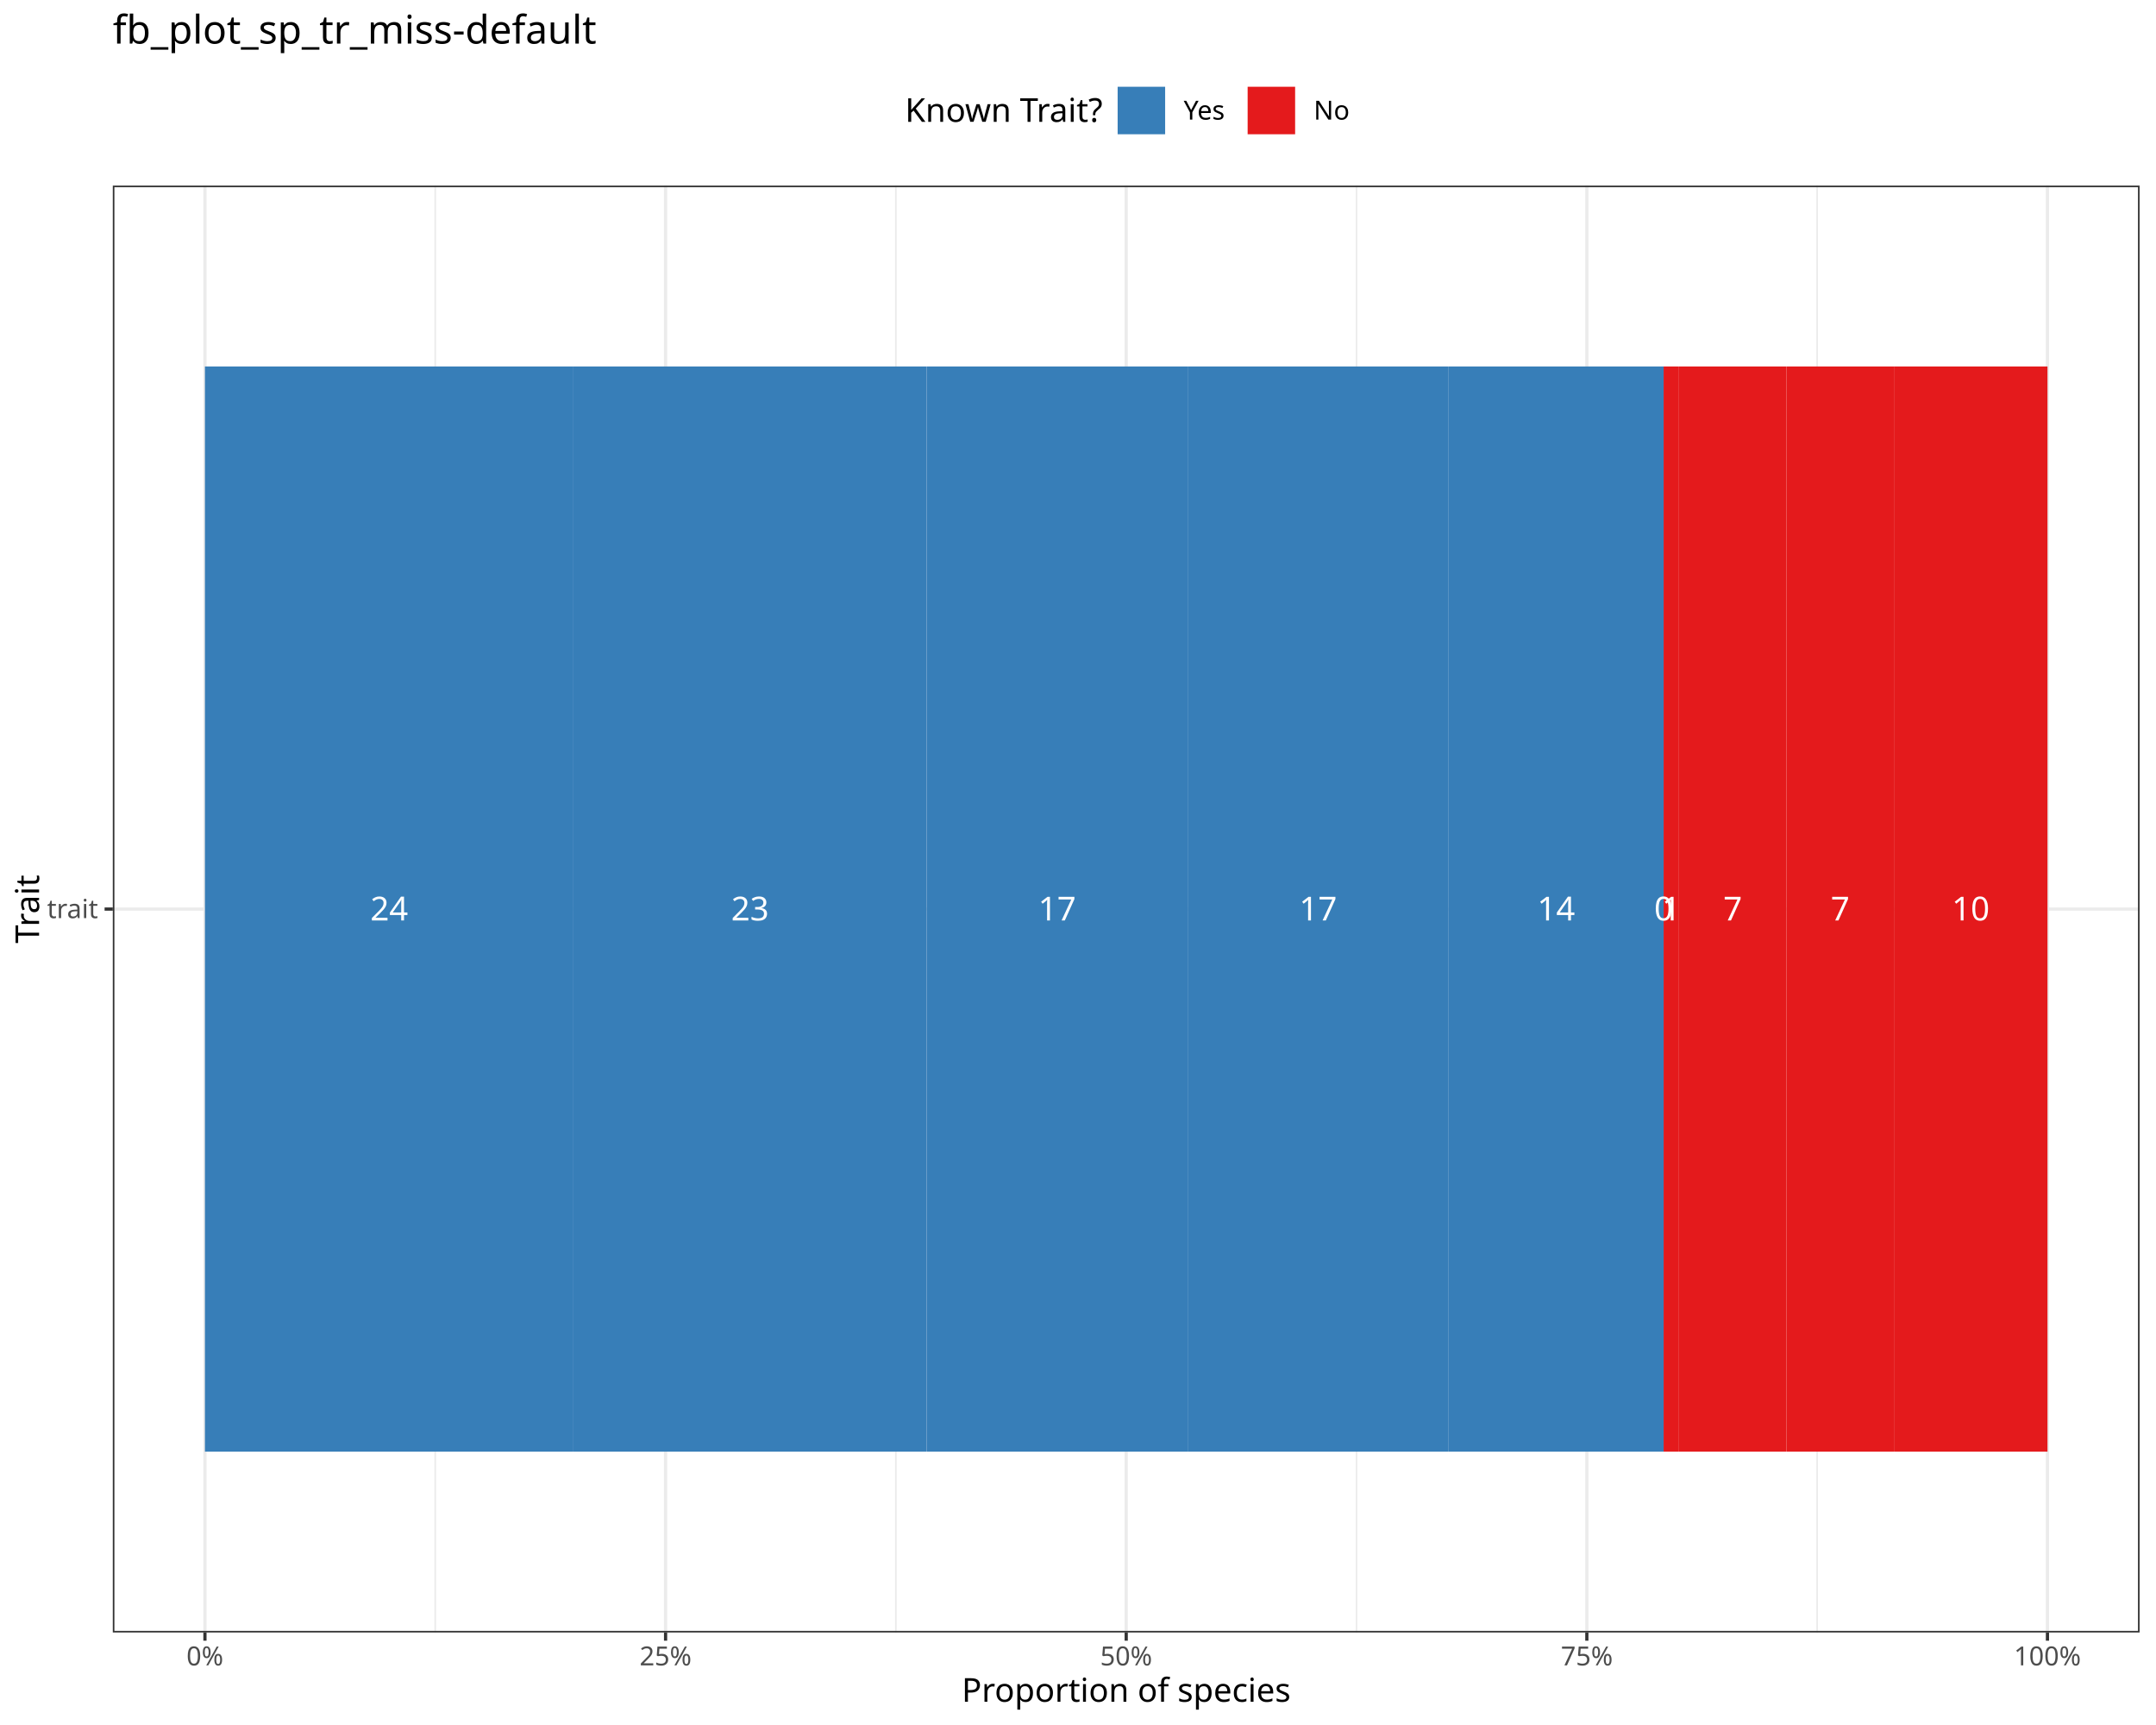
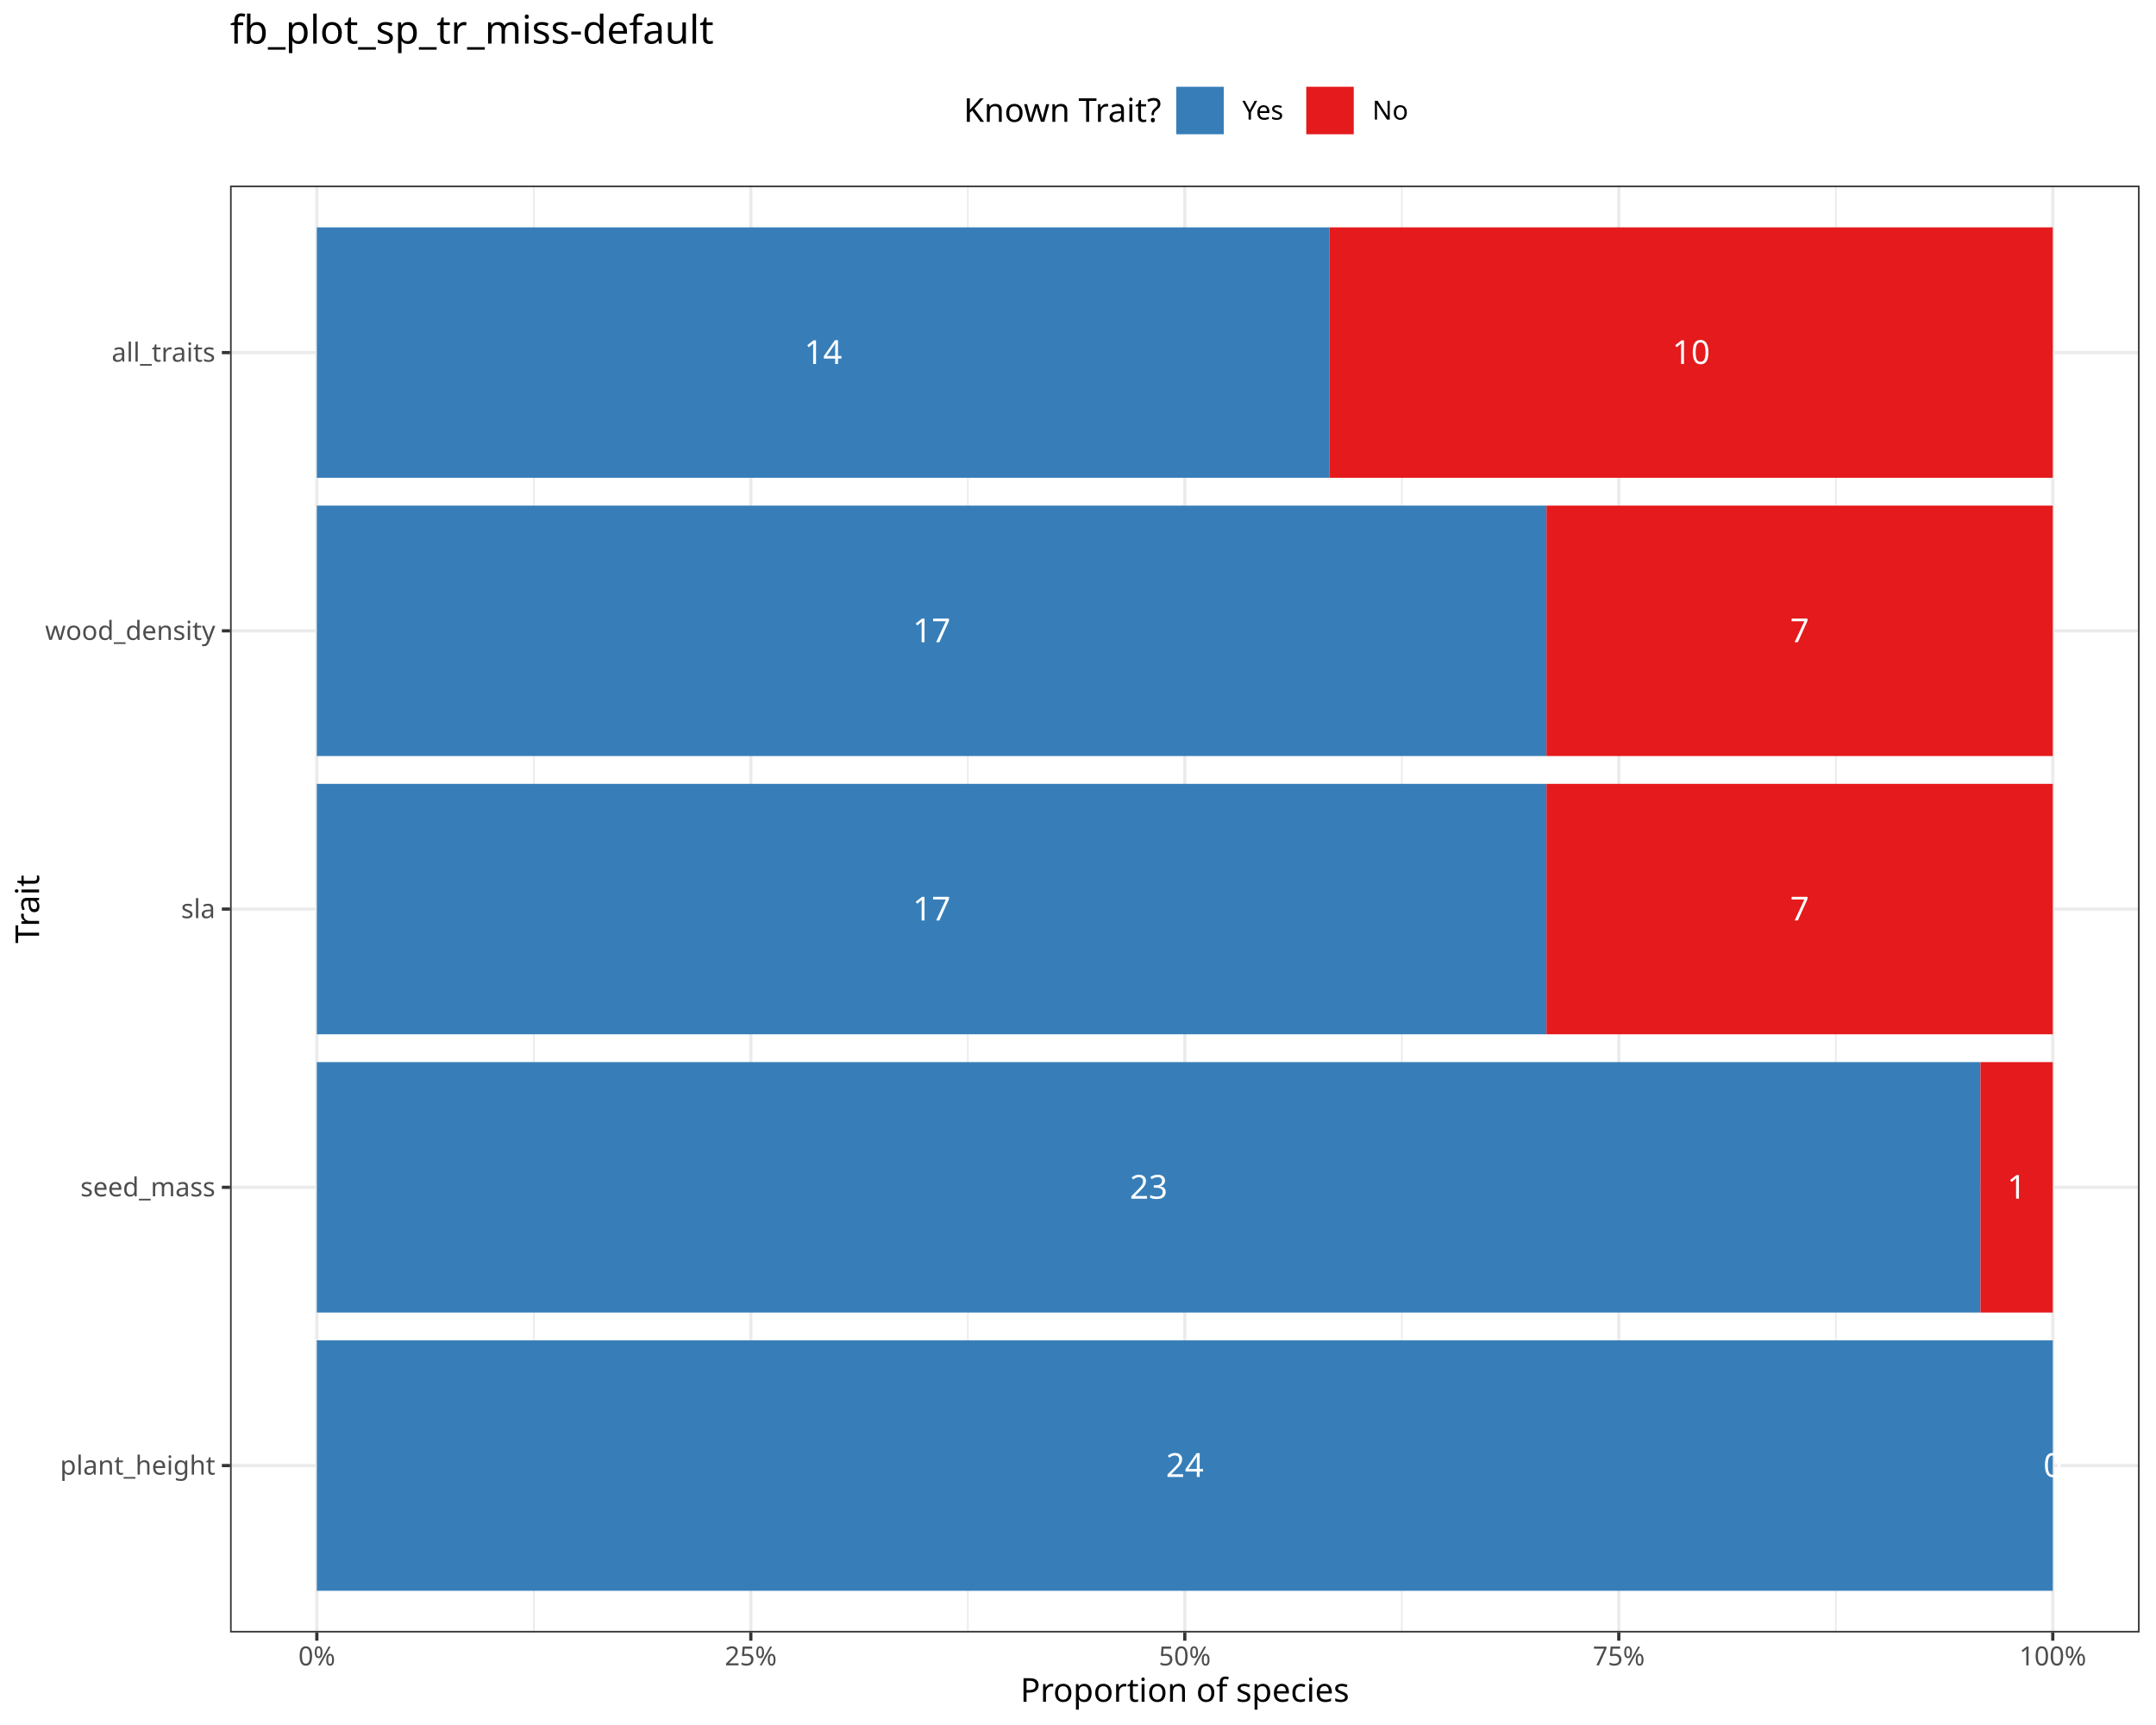
<svg xmlns="http://www.w3.org/2000/svg" class="svglite" data-engine-version="2.0" width="720.00pt" height="576.00pt" viewBox="0 0 720.00 576.00">
  <defs>
    <style type="text/css">
    .svglite line, .svglite polyline, .svglite polygon, .svglite path, .svglite rect, .svglite circle {
      fill: none;
      stroke: #000000;
      stroke-linecap: round;
      stroke-linejoin: round;
      stroke-miterlimit: 10.00;
    }
  </style>
  </defs>
  <rect width="100%" height="100%" style="stroke: none; fill: #FFFFFF;" />
  <defs>
    <clipPath id="cpMC4wMHw3MjAuMDB8MC4wMHw1NzYuMDA=">
      <rect x="0.00" y="0.00" width="720.00" height="576.00" />
    </clipPath>
  </defs>
  <g clip-path="url(#cpMC4wMHw3MjAuMDB8MC4wMHw1NzYuMDA=)">
    <rect x="0.00" y="0.00" width="720.00" height="576.00" style="stroke-width: 1.07; stroke: #FFFFFF; fill: #FFFFFF;" />
  </g>
  <defs>
-     <clipPath id="cpMzcuNjd8NzE0LjUyfDYxLjk4fDU0NS4xMQ==">
-       <rect x="37.67" y="61.98" width="676.85" height="483.13" />
+     <clipPath id="cpNzYuODN8NzE0LjUyfDYxLjk4fDU0NS4xMQ==">
+       <rect x="76.83" y="61.98" width="637.69" height="483.13" />
    </clipPath>
  </defs>
-   <g clip-path="url(#cpMzcuNjd8NzE0LjUyfDYxLjk4fDU0NS4xMQ==)">
-     <rect x="37.67" y="61.98" width="676.85" height="483.13" style="stroke-width: 1.07; stroke: none; fill: #FFFFFF;" />
-     <polyline points="145.35,545.11 145.35,61.98 " style="stroke-width: 0.53; stroke: #EBEBEB; stroke-linecap: butt;" />
-     <polyline points="299.18,545.11 299.18,61.98 " style="stroke-width: 0.53; stroke: #EBEBEB; stroke-linecap: butt;" />
-     <polyline points="453.01,545.11 453.01,61.98 " style="stroke-width: 0.53; stroke: #EBEBEB; stroke-linecap: butt;" />
-     <polyline points="606.84,545.11 606.84,61.98 " style="stroke-width: 0.53; stroke: #EBEBEB; stroke-linecap: butt;" />
-     <polyline points="37.67,303.55 714.52,303.55 " style="stroke-width: 1.07; stroke: #EBEBEB; stroke-linecap: butt;" />
-     <polyline points="68.44,545.11 68.44,61.98 " style="stroke-width: 1.07; stroke: #EBEBEB; stroke-linecap: butt;" />
-     <polyline points="222.27,545.11 222.27,61.98 " style="stroke-width: 1.07; stroke: #EBEBEB; stroke-linecap: butt;" />
-     <polyline points="376.10,545.11 376.10,61.98 " style="stroke-width: 1.07; stroke: #EBEBEB; stroke-linecap: butt;" />
-     <polyline points="529.93,545.11 529.93,61.98 " style="stroke-width: 1.07; stroke: #EBEBEB; stroke-linecap: butt;" />
-     <polyline points="683.75,545.11 683.75,61.98 " style="stroke-width: 1.07; stroke: #EBEBEB; stroke-linecap: butt;" />
-     <rect x="68.44" y="122.37" width="123.06" height="362.35" style="stroke-width: 1.07; stroke: none; stroke-linecap: butt; stroke-linejoin: miter; fill: #377EB8;" />
-     <rect x="555.56" y="122.37" width="0.00" height="362.35" style="stroke-width: 1.07; stroke: none; stroke-linecap: butt; stroke-linejoin: miter; fill: #E41A1C;" />
-     <rect x="191.50" y="122.37" width="117.94" height="362.35" style="stroke-width: 1.07; stroke: none; stroke-linecap: butt; stroke-linejoin: miter; fill: #377EB8;" />
-     <rect x="555.56" y="122.37" width="5.13" height="362.35" style="stroke-width: 1.07; stroke: none; stroke-linecap: butt; stroke-linejoin: miter; fill: #E41A1C;" />
-     <rect x="309.44" y="122.37" width="87.17" height="362.35" style="stroke-width: 1.07; stroke: none; stroke-linecap: butt; stroke-linejoin: miter; fill: #377EB8;" />
-     <rect x="560.69" y="122.37" width="35.89" height="362.35" style="stroke-width: 1.07; stroke: none; stroke-linecap: butt; stroke-linejoin: miter; fill: #E41A1C;" />
-     <rect x="396.61" y="122.37" width="87.17" height="362.35" style="stroke-width: 1.07; stroke: none; stroke-linecap: butt; stroke-linejoin: miter; fill: #377EB8;" />
-     <rect x="596.58" y="122.37" width="35.89" height="362.35" style="stroke-width: 1.07; stroke: none; stroke-linecap: butt; stroke-linejoin: miter; fill: #E41A1C;" />
-     <rect x="483.78" y="122.37" width="71.79" height="362.35" style="stroke-width: 1.07; stroke: none; stroke-linecap: butt; stroke-linejoin: miter; fill: #377EB8;" />
-     <rect x="632.48" y="122.37" width="51.28" height="362.35" style="stroke-width: 1.07; stroke: none; stroke-linecap: butt; stroke-linejoin: miter; fill: #E41A1C;" />
-     <text x="129.97" y="307.35" text-anchor="middle" style="font-size: 11.04px; fill: #FFFFFF; font-family: sans;" textLength="12.28px" lengthAdjust="spacingAndGlyphs">24</text>
-     <text x="555.56" y="307.35" text-anchor="middle" style="font-size: 11.04px; fill: #FFFFFF; font-family: sans;" textLength="6.14px" lengthAdjust="spacingAndGlyphs">0</text>
-     <text x="250.47" y="307.35" text-anchor="middle" style="font-size: 11.04px; fill: #FFFFFF; font-family: sans;" textLength="12.28px" lengthAdjust="spacingAndGlyphs">23</text>
-     <text x="558.13" y="307.35" text-anchor="middle" style="font-size: 11.04px; fill: #FFFFFF; font-family: sans;" textLength="6.14px" lengthAdjust="spacingAndGlyphs">1</text>
-     <text x="353.02" y="307.35" text-anchor="middle" style="font-size: 11.04px; fill: #FFFFFF; font-family: sans;" textLength="12.28px" lengthAdjust="spacingAndGlyphs">17</text>
-     <text x="578.64" y="307.35" text-anchor="middle" style="font-size: 11.04px; fill: #FFFFFF; font-family: sans;" textLength="6.14px" lengthAdjust="spacingAndGlyphs">7</text>
-     <text x="440.19" y="307.35" text-anchor="middle" style="font-size: 11.04px; fill: #FFFFFF; font-family: sans;" textLength="12.28px" lengthAdjust="spacingAndGlyphs">17</text>
-     <text x="614.53" y="307.35" text-anchor="middle" style="font-size: 11.04px; fill: #FFFFFF; font-family: sans;" textLength="6.14px" lengthAdjust="spacingAndGlyphs">7</text>
-     <text x="519.67" y="307.35" text-anchor="middle" style="font-size: 11.04px; fill: #FFFFFF; font-family: sans;" textLength="12.28px" lengthAdjust="spacingAndGlyphs">14</text>
-     <text x="658.12" y="307.35" text-anchor="middle" style="font-size: 11.04px; fill: #FFFFFF; font-family: sans;" textLength="12.28px" lengthAdjust="spacingAndGlyphs">10</text>
-     <rect x="37.67" y="61.98" width="676.85" height="483.13" style="stroke-width: 1.07; stroke: #333333;" />
+   <g clip-path="url(#cpNzYuODN8NzE0LjUyfDYxLjk4fDU0NS4xMQ==)">
+     <rect x="76.83" y="61.98" width="637.69" height="483.13" style="stroke-width: 1.07; stroke: none; fill: #FFFFFF;" />
+     <polyline points="178.28,545.11 178.28,61.98 " style="stroke-width: 0.53; stroke: #EBEBEB; stroke-linecap: butt;" />
+     <polyline points="323.21,545.11 323.21,61.98 " style="stroke-width: 0.53; stroke: #EBEBEB; stroke-linecap: butt;" />
+     <polyline points="468.14,545.11 468.14,61.98 " style="stroke-width: 0.53; stroke: #EBEBEB; stroke-linecap: butt;" />
+     <polyline points="613.07,545.11 613.07,61.98 " style="stroke-width: 0.53; stroke: #EBEBEB; stroke-linecap: butt;" />
+     <polyline points="76.83,489.37 714.52,489.37 " style="stroke-width: 1.07; stroke: #EBEBEB; stroke-linecap: butt;" />
+     <polyline points="76.83,396.46 714.52,396.46 " style="stroke-width: 1.07; stroke: #EBEBEB; stroke-linecap: butt;" />
+     <polyline points="76.83,303.55 714.52,303.55 " style="stroke-width: 1.07; stroke: #EBEBEB; stroke-linecap: butt;" />
+     <polyline points="76.83,210.64 714.52,210.64 " style="stroke-width: 1.07; stroke: #EBEBEB; stroke-linecap: butt;" />
+     <polyline points="76.83,117.73 714.52,117.73 " style="stroke-width: 1.07; stroke: #EBEBEB; stroke-linecap: butt;" />
+     <polyline points="105.81,545.11 105.81,61.98 " style="stroke-width: 1.07; stroke: #EBEBEB; stroke-linecap: butt;" />
+     <polyline points="250.74,545.11 250.74,61.98 " style="stroke-width: 1.07; stroke: #EBEBEB; stroke-linecap: butt;" />
+     <polyline points="395.67,545.11 395.67,61.98 " style="stroke-width: 1.07; stroke: #EBEBEB; stroke-linecap: butt;" />
+     <polyline points="540.60,545.11 540.60,61.98 " style="stroke-width: 1.07; stroke: #EBEBEB; stroke-linecap: butt;" />
+     <polyline points="685.53,545.11 685.53,61.98 " style="stroke-width: 1.07; stroke: #EBEBEB; stroke-linecap: butt;" />
+     <rect x="105.81" y="447.56" width="579.72" height="83.62" style="stroke-width: 1.07; stroke: none; stroke-linecap: butt; stroke-linejoin: miter; fill: #377EB8;" />
+     <rect x="685.53" y="447.56" width="0.00" height="83.62" style="stroke-width: 1.07; stroke: none; stroke-linecap: butt; stroke-linejoin: miter; fill: #E41A1C;" />
+     <rect x="105.81" y="354.65" width="555.56" height="83.62" style="stroke-width: 1.07; stroke: none; stroke-linecap: butt; stroke-linejoin: miter; fill: #377EB8;" />
+     <rect x="661.38" y="354.65" width="24.15" height="83.62" style="stroke-width: 1.07; stroke: none; stroke-linecap: butt; stroke-linejoin: miter; fill: #E41A1C;" />
+     <rect x="105.81" y="261.74" width="410.63" height="83.62" style="stroke-width: 1.07; stroke: none; stroke-linecap: butt; stroke-linejoin: miter; fill: #377EB8;" />
+     <rect x="516.45" y="261.74" width="169.08" height="83.62" style="stroke-width: 1.07; stroke: none; stroke-linecap: butt; stroke-linejoin: miter; fill: #E41A1C;" />
+     <rect x="105.81" y="168.83" width="410.63" height="83.62" style="stroke-width: 1.07; stroke: none; stroke-linecap: butt; stroke-linejoin: miter; fill: #377EB8;" />
+     <rect x="516.45" y="168.83" width="169.08" height="83.62" style="stroke-width: 1.07; stroke: none; stroke-linecap: butt; stroke-linejoin: miter; fill: #E41A1C;" />
+     <rect x="105.81" y="75.92" width="338.17" height="83.62" style="stroke-width: 1.07; stroke: none; stroke-linecap: butt; stroke-linejoin: miter; fill: #377EB8;" />
+     <rect x="443.98" y="75.92" width="241.55" height="83.62" style="stroke-width: 1.07; stroke: none; stroke-linecap: butt; stroke-linejoin: miter; fill: #E41A1C;" />
+     <text x="395.67" y="493.17" text-anchor="middle" style="font-size: 11.04px; fill: #FFFFFF; font-family: sans;" textLength="12.28px" lengthAdjust="spacingAndGlyphs">24</text>
+     <text x="685.53" y="493.17" text-anchor="middle" style="font-size: 11.04px; fill: #FFFFFF; font-family: sans;" textLength="6.14px" lengthAdjust="spacingAndGlyphs">0</text>
+     <text x="383.60" y="400.26" text-anchor="middle" style="font-size: 11.04px; fill: #FFFFFF; font-family: sans;" textLength="12.28px" lengthAdjust="spacingAndGlyphs">23</text>
+     <text x="673.46" y="400.26" text-anchor="middle" style="font-size: 11.04px; fill: #FFFFFF; font-family: sans;" textLength="6.14px" lengthAdjust="spacingAndGlyphs">1</text>
+     <text x="311.13" y="307.35" text-anchor="middle" style="font-size: 11.04px; fill: #FFFFFF; font-family: sans;" textLength="12.28px" lengthAdjust="spacingAndGlyphs">17</text>
+     <text x="600.99" y="307.35" text-anchor="middle" style="font-size: 11.04px; fill: #FFFFFF; font-family: sans;" textLength="6.14px" lengthAdjust="spacingAndGlyphs">7</text>
+     <text x="311.13" y="214.44" text-anchor="middle" style="font-size: 11.04px; fill: #FFFFFF; font-family: sans;" textLength="12.28px" lengthAdjust="spacingAndGlyphs">17</text>
+     <text x="600.99" y="214.44" text-anchor="middle" style="font-size: 11.04px; fill: #FFFFFF; font-family: sans;" textLength="6.14px" lengthAdjust="spacingAndGlyphs">7</text>
+     <text x="274.90" y="121.53" text-anchor="middle" style="font-size: 11.04px; fill: #FFFFFF; font-family: sans;" textLength="12.28px" lengthAdjust="spacingAndGlyphs">14</text>
+     <text x="564.76" y="121.53" text-anchor="middle" style="font-size: 11.04px; fill: #FFFFFF; font-family: sans;" textLength="12.28px" lengthAdjust="spacingAndGlyphs">10</text>
+     <rect x="76.83" y="61.98" width="637.69" height="483.13" style="stroke-width: 1.07; stroke: #333333;" />
  </g>
  <g clip-path="url(#cpMC4wMHw3MjAuMDB8MC4wMHw1NzYuMDA=)">
-     <text x="32.74" y="306.57" text-anchor="end" style="font-size: 8.80px; fill: #4D4D4D; font-family: sans;" textLength="14.67px" lengthAdjust="spacingAndGlyphs">trait</text>
-     <polyline points="34.93,303.55 37.67,303.55 " style="stroke-width: 1.07; stroke: #333333; stroke-linecap: butt;" />
-     <polyline points="68.44,547.85 68.44,545.11 " style="stroke-width: 1.07; stroke: #333333; stroke-linecap: butt;" />
-     <polyline points="222.27,547.85 222.27,545.11 " style="stroke-width: 1.07; stroke: #333333; stroke-linecap: butt;" />
-     <polyline points="376.10,547.85 376.10,545.11 " style="stroke-width: 1.07; stroke: #333333; stroke-linecap: butt;" />
-     <polyline points="529.93,547.85 529.93,545.11 " style="stroke-width: 1.07; stroke: #333333; stroke-linecap: butt;" />
-     <polyline points="683.75,547.85 683.75,545.11 " style="stroke-width: 1.07; stroke: #333333; stroke-linecap: butt;" />
-     <text x="68.44" y="556.10" text-anchor="middle" style="font-size: 8.80px; fill: #4D4D4D; font-family: sans;" textLength="12.72px" lengthAdjust="spacingAndGlyphs">0%</text>
-     <text x="222.27" y="556.10" text-anchor="middle" style="font-size: 8.80px; fill: #4D4D4D; font-family: sans;" textLength="17.61px" lengthAdjust="spacingAndGlyphs">25%</text>
-     <text x="376.10" y="556.10" text-anchor="middle" style="font-size: 8.80px; fill: #4D4D4D; font-family: sans;" textLength="17.61px" lengthAdjust="spacingAndGlyphs">50%</text>
-     <text x="529.93" y="556.10" text-anchor="middle" style="font-size: 8.80px; fill: #4D4D4D; font-family: sans;" textLength="17.61px" lengthAdjust="spacingAndGlyphs">75%</text>
-     <text x="683.75" y="556.10" text-anchor="middle" style="font-size: 8.80px; fill: #4D4D4D; font-family: sans;" textLength="22.51px" lengthAdjust="spacingAndGlyphs">100%</text>
-     <text x="376.10" y="568.24" text-anchor="middle" style="font-size: 11.00px; font-family: sans;" textLength="103.35px" lengthAdjust="spacingAndGlyphs">Proportion of species</text>
+     <text x="71.90" y="492.39" text-anchor="end" style="font-size: 8.80px; fill: #4D4D4D; font-family: sans;" textLength="47.95px" lengthAdjust="spacingAndGlyphs">plant_height</text>
+     <text x="71.90" y="399.48" text-anchor="end" style="font-size: 8.80px; fill: #4D4D4D; font-family: sans;" textLength="45.02px" lengthAdjust="spacingAndGlyphs">seed_mass</text>
+     <text x="71.90" y="306.57" text-anchor="end" style="font-size: 8.80px; fill: #4D4D4D; font-family: sans;" textLength="11.25px" lengthAdjust="spacingAndGlyphs">sla</text>
+     <text x="71.90" y="213.67" text-anchor="end" style="font-size: 8.80px; fill: #4D4D4D; font-family: sans;" textLength="53.82px" lengthAdjust="spacingAndGlyphs">wood_density</text>
+     <text x="71.90" y="120.76" text-anchor="end" style="font-size: 8.80px; fill: #4D4D4D; font-family: sans;" textLength="32.77px" lengthAdjust="spacingAndGlyphs">all_traits</text>
+     <polyline points="74.09,489.37 76.83,489.37 " style="stroke-width: 1.07; stroke: #333333; stroke-linecap: butt;" />
+     <polyline points="74.09,396.46 76.83,396.46 " style="stroke-width: 1.07; stroke: #333333; stroke-linecap: butt;" />
+     <polyline points="74.09,303.55 76.83,303.55 " style="stroke-width: 1.07; stroke: #333333; stroke-linecap: butt;" />
+     <polyline points="74.09,210.64 76.83,210.64 " style="stroke-width: 1.07; stroke: #333333; stroke-linecap: butt;" />
+     <polyline points="74.09,117.73 76.83,117.73 " style="stroke-width: 1.07; stroke: #333333; stroke-linecap: butt;" />
+     <polyline points="105.81,547.85 105.81,545.11 " style="stroke-width: 1.07; stroke: #333333; stroke-linecap: butt;" />
+     <polyline points="250.74,547.85 250.74,545.11 " style="stroke-width: 1.07; stroke: #333333; stroke-linecap: butt;" />
+     <polyline points="395.67,547.85 395.67,545.11 " style="stroke-width: 1.07; stroke: #333333; stroke-linecap: butt;" />
+     <polyline points="540.60,547.85 540.60,545.11 " style="stroke-width: 1.07; stroke: #333333; stroke-linecap: butt;" />
+     <polyline points="685.53,547.85 685.53,545.11 " style="stroke-width: 1.07; stroke: #333333; stroke-linecap: butt;" />
+     <text x="105.81" y="556.10" text-anchor="middle" style="font-size: 8.80px; fill: #4D4D4D; font-family: sans;" textLength="12.72px" lengthAdjust="spacingAndGlyphs">0%</text>
+     <text x="250.74" y="556.10" text-anchor="middle" style="font-size: 8.80px; fill: #4D4D4D; font-family: sans;" textLength="17.61px" lengthAdjust="spacingAndGlyphs">25%</text>
+     <text x="395.67" y="556.10" text-anchor="middle" style="font-size: 8.80px; fill: #4D4D4D; font-family: sans;" textLength="17.61px" lengthAdjust="spacingAndGlyphs">50%</text>
+     <text x="540.60" y="556.10" text-anchor="middle" style="font-size: 8.80px; fill: #4D4D4D; font-family: sans;" textLength="17.61px" lengthAdjust="spacingAndGlyphs">75%</text>
+     <text x="685.53" y="556.10" text-anchor="middle" style="font-size: 8.80px; fill: #4D4D4D; font-family: sans;" textLength="22.51px" lengthAdjust="spacingAndGlyphs">100%</text>
+     <text x="395.67" y="568.24" text-anchor="middle" style="font-size: 11.00px; font-family: sans;" textLength="103.35px" lengthAdjust="spacingAndGlyphs">Proportion of species</text>
    <text transform="translate(13.05,303.55) rotate(-90)" text-anchor="middle" style="font-size: 11.00px; font-family: sans;" textLength="22.00px" lengthAdjust="spacingAndGlyphs">Trait</text>
-     <rect x="296.76" y="22.78" width="158.67" height="28.24" style="stroke-width: 1.07; stroke: none; fill: #FFFFFF;" />
-     <text x="302.24" y="40.69" style="font-size: 11.00px; font-family: sans;" textLength="64.81px" lengthAdjust="spacingAndGlyphs">Known Trait?</text>
-     <rect x="372.53" y="28.26" width="17.28" height="17.28" style="stroke-width: 1.07; stroke: none; fill: #FFFFFF;" />
-     <rect x="373.24" y="28.97" width="15.86" height="15.86" style="stroke-width: 1.07; stroke: none; stroke-linecap: butt; stroke-linejoin: miter; fill: #377EB8;" />
-     <rect x="415.94" y="28.26" width="17.28" height="17.28" style="stroke-width: 1.07; stroke: none; fill: #FFFFFF;" />
-     <rect x="416.65" y="28.97" width="15.86" height="15.86" style="stroke-width: 1.07; stroke: none; stroke-linecap: butt; stroke-linejoin: miter; fill: #E41A1C;" />
-     <text x="395.29" y="39.93" style="font-size: 8.80px; font-family: sans;" textLength="15.17px" lengthAdjust="spacingAndGlyphs">Yes</text>
-     <text x="438.70" y="39.93" style="font-size: 8.80px; font-family: sans;" textLength="11.25px" lengthAdjust="spacingAndGlyphs">No</text>
-     <text x="37.67" y="14.56" style="font-size: 13.20px; font-family: sans;" textLength="154.84px" lengthAdjust="spacingAndGlyphs">fb_plot_sp_tr_miss-default</text>
+     <rect x="316.34" y="22.78" width="158.67" height="28.24" style="stroke-width: 1.07; stroke: none; fill: #FFFFFF;" />
+     <text x="321.82" y="40.69" style="font-size: 11.00px; font-family: sans;" textLength="64.81px" lengthAdjust="spacingAndGlyphs">Known Trait?</text>
+     <rect x="392.11" y="28.26" width="17.28" height="17.28" style="stroke-width: 1.07; stroke: none; fill: #FFFFFF;" />
+     <rect x="392.82" y="28.97" width="15.86" height="15.86" style="stroke-width: 1.07; stroke: none; stroke-linecap: butt; stroke-linejoin: miter; fill: #377EB8;" />
+     <rect x="435.52" y="28.26" width="17.28" height="17.28" style="stroke-width: 1.07; stroke: none; fill: #FFFFFF;" />
+     <rect x="436.23" y="28.97" width="15.86" height="15.86" style="stroke-width: 1.07; stroke: none; stroke-linecap: butt; stroke-linejoin: miter; fill: #E41A1C;" />
+     <text x="414.87" y="39.93" style="font-size: 8.80px; font-family: sans;" textLength="15.17px" lengthAdjust="spacingAndGlyphs">Yes</text>
+     <text x="458.28" y="39.93" style="font-size: 8.80px; font-family: sans;" textLength="11.25px" lengthAdjust="spacingAndGlyphs">No</text>
+     <text x="76.83" y="14.56" style="font-size: 13.20px; font-family: sans;" textLength="154.84px" lengthAdjust="spacingAndGlyphs">fb_plot_sp_tr_miss-default</text>
  </g>
</svg>
